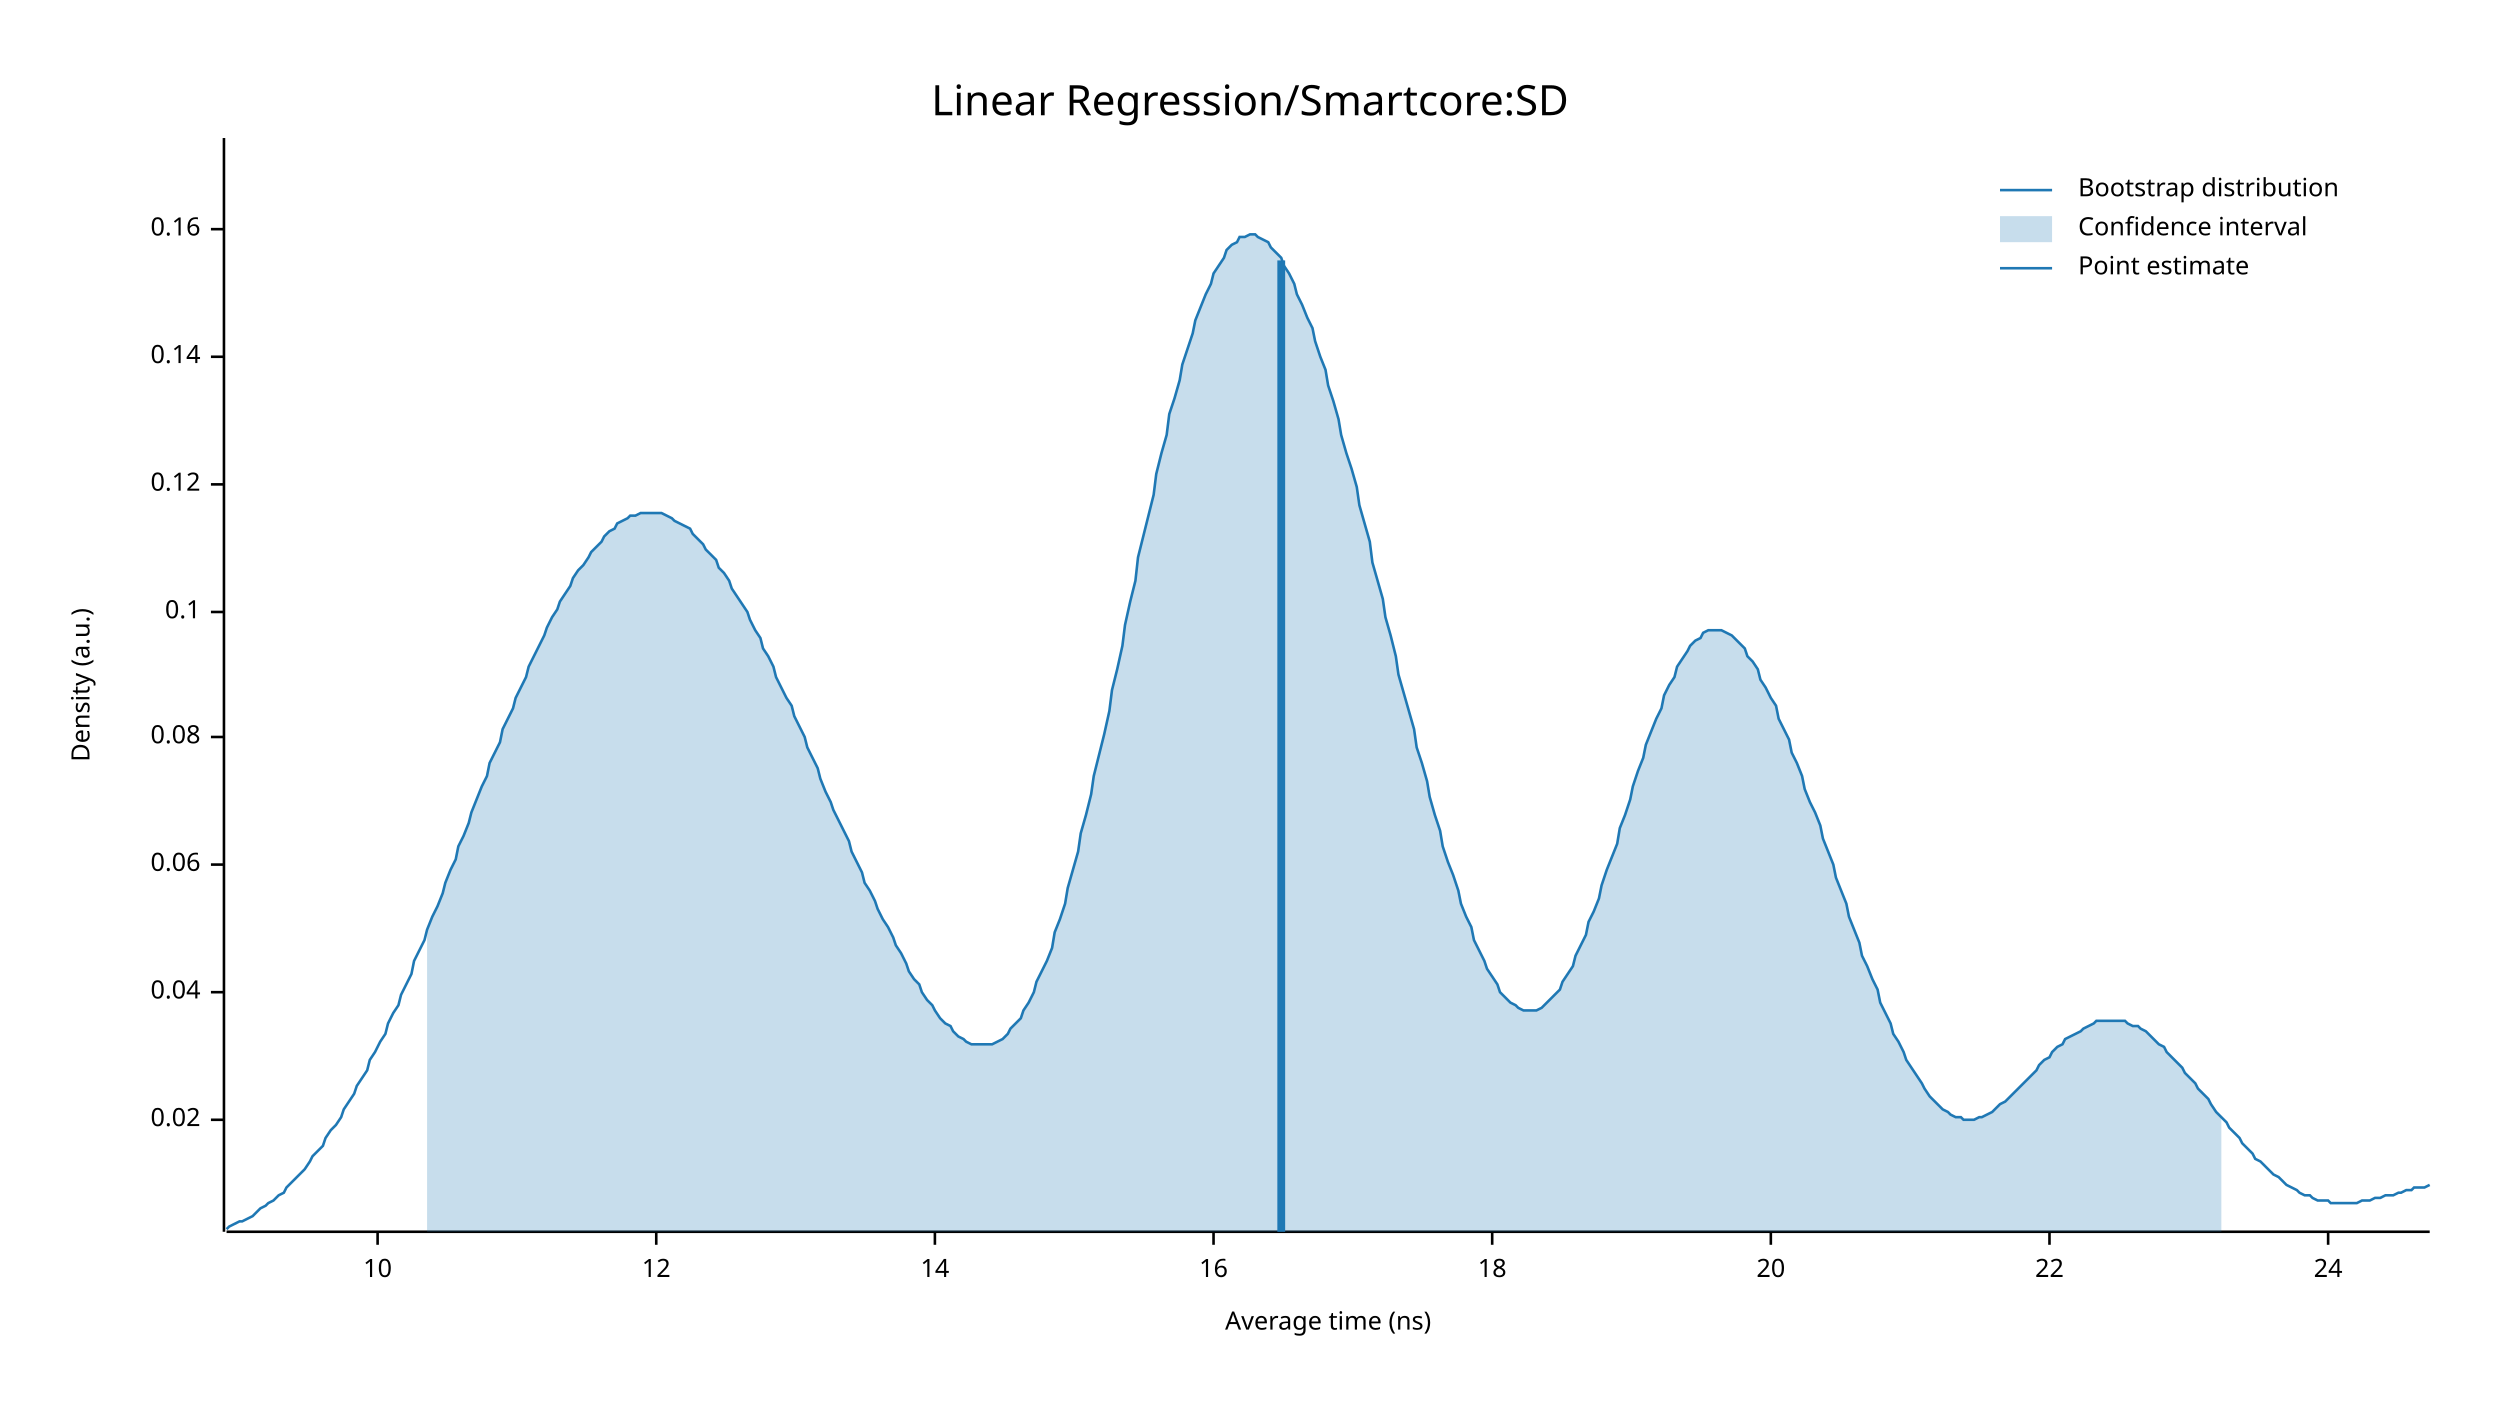
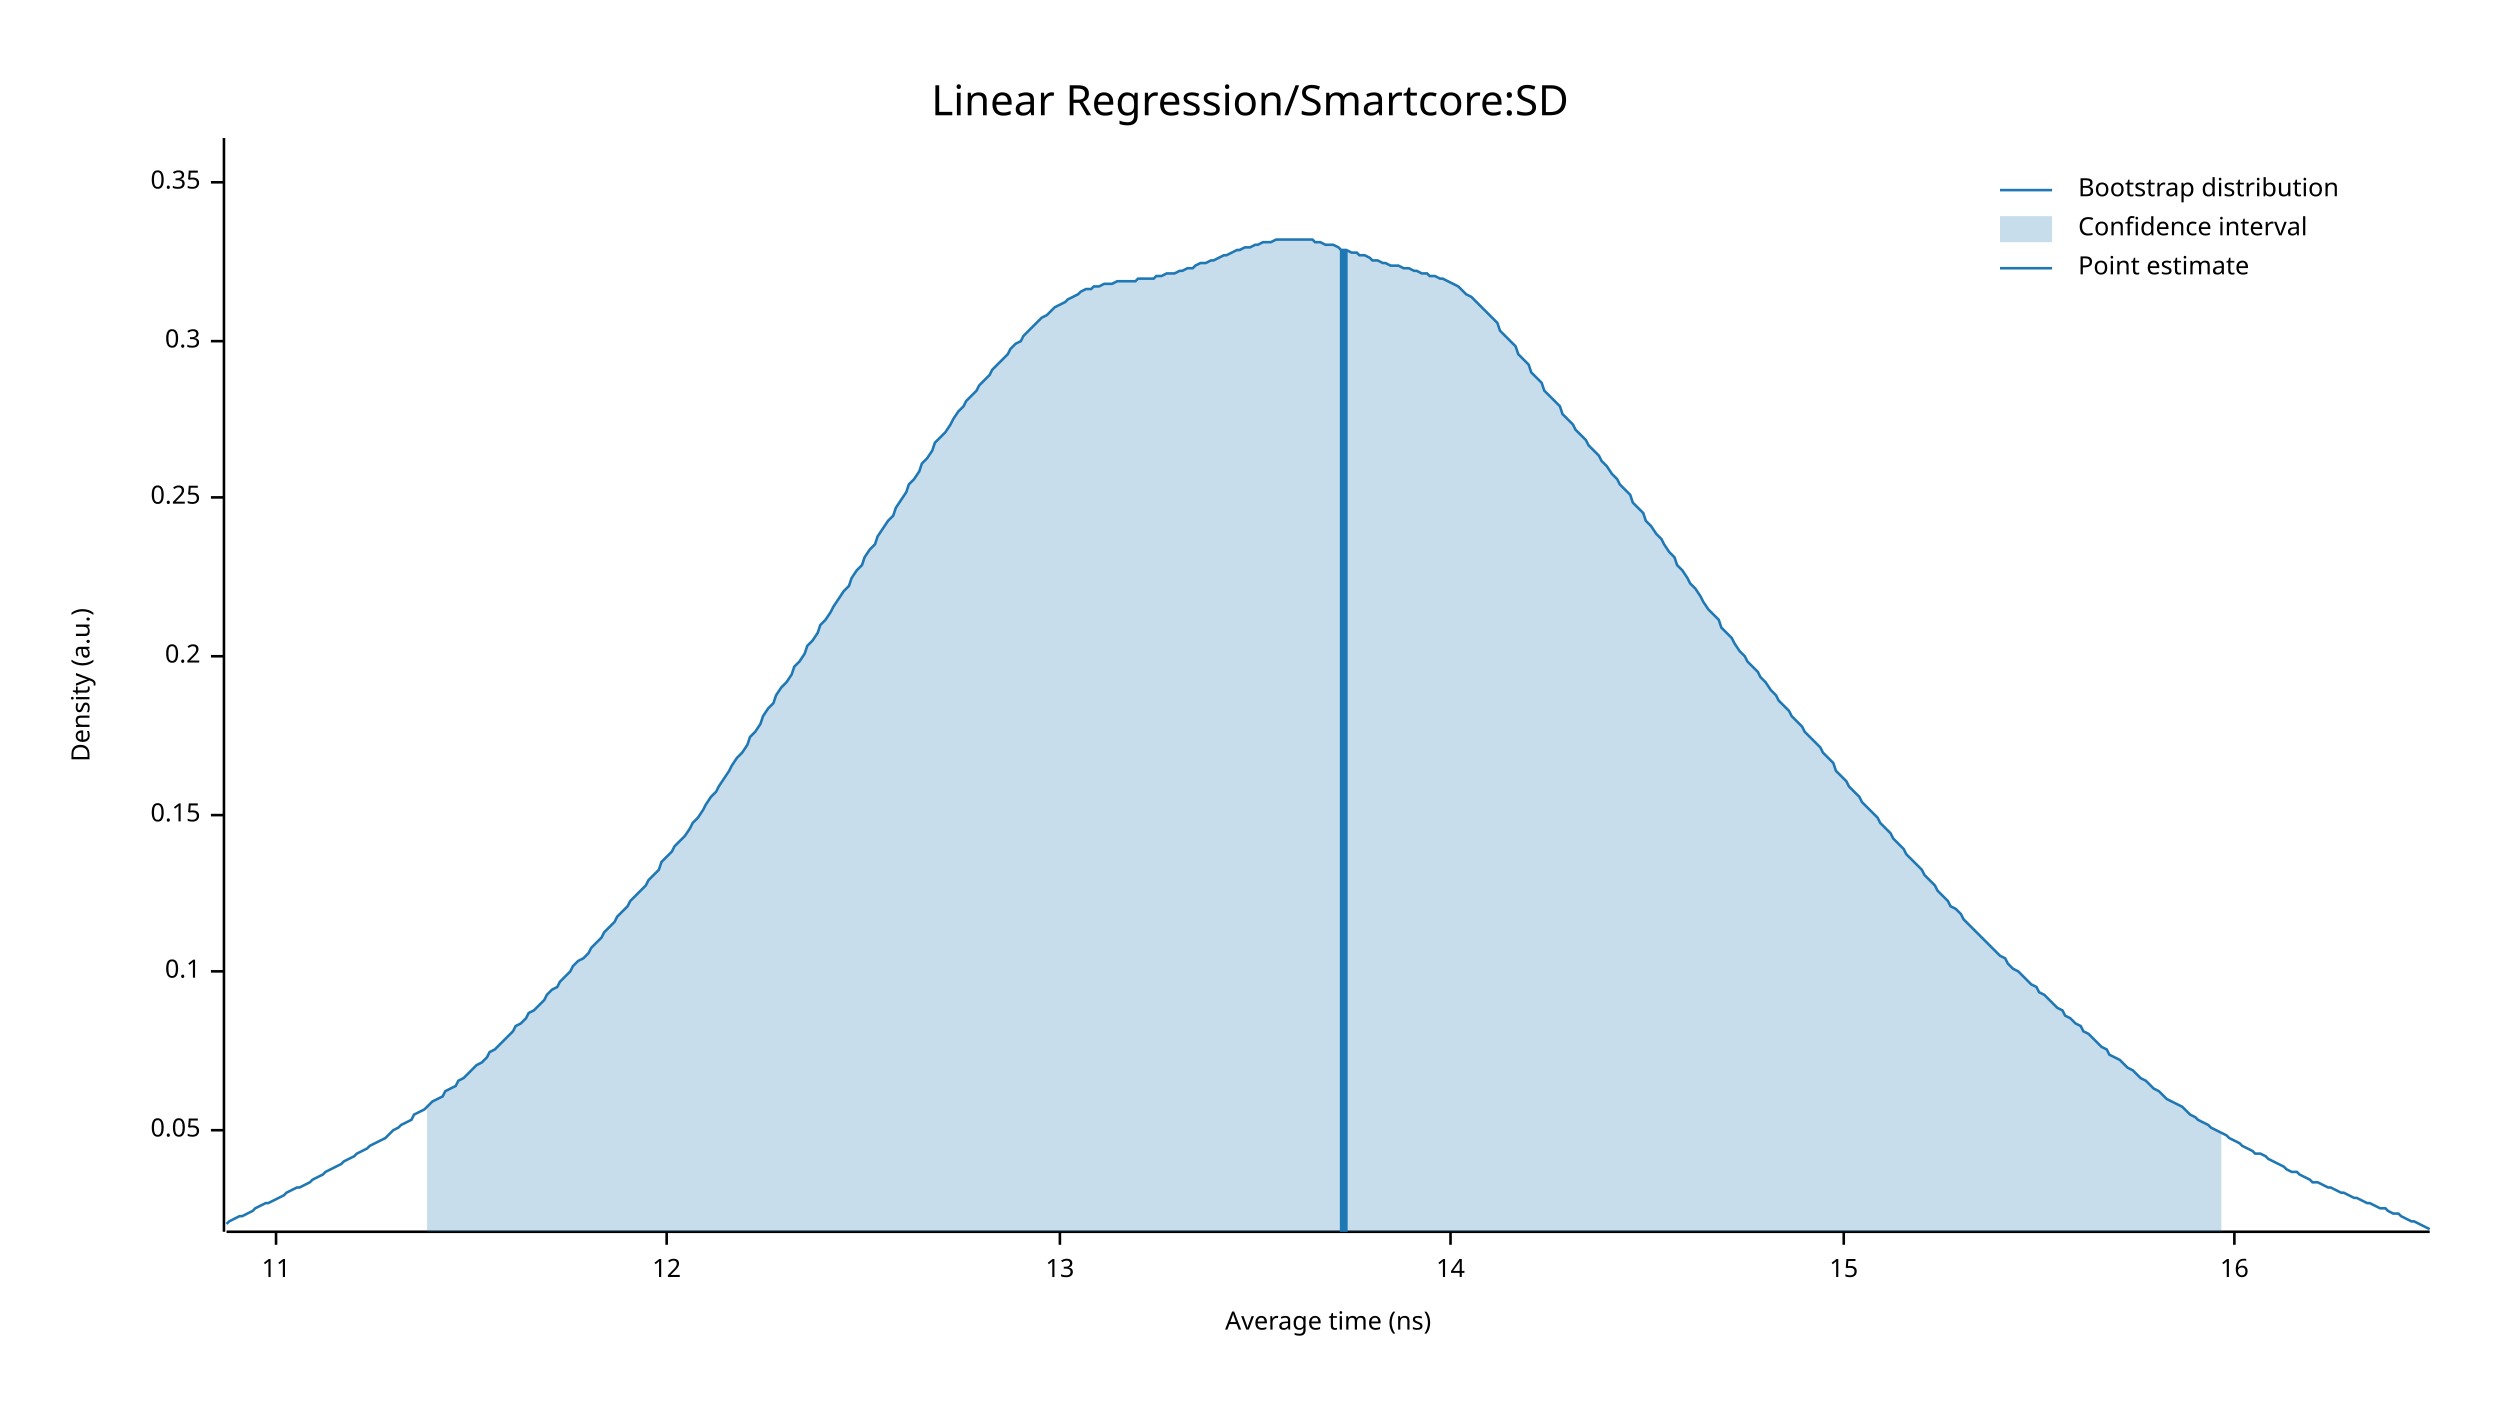
<svg xmlns="http://www.w3.org/2000/svg" width="960" height="540" viewBox="0 0 960 540">
  <text x="480" y="32" dy="0.76em" text-anchor="middle" font-family="sans-serif" font-size="16.129" opacity="1" fill="#000000">
Linear Regression/Smartcore:SD
</text>
  <text x="27" y="263" dy="0.76em" text-anchor="middle" font-family="sans-serif" font-size="9.677" opacity="1" fill="#000000" transform="rotate(270, 27, 263)">
Density (a.u.)
</text>
  <text x="510" y="513" dy="-0.5ex" text-anchor="middle" font-family="sans-serif" font-size="9.677" opacity="1" fill="#000000">
Average time (ns)
</text>
  <polyline fill="none" opacity="1" stroke="#000000" stroke-width="1" points="86,53 86,473 " />
-   <text x="77" y="430" dy="0.5ex" text-anchor="end" font-family="sans-serif" font-size="9.677" opacity="1" fill="#000000">
- 0.02
+   <text x="77" y="434" dy="0.5ex" text-anchor="end" font-family="sans-serif" font-size="9.677" opacity="1" fill="#000000">
+ 0.05
</text>
-   <polyline fill="none" opacity="1" stroke="#000000" stroke-width="1" points="81,430 86,430 " />
-   <text x="77" y="381" dy="0.5ex" text-anchor="end" font-family="sans-serif" font-size="9.677" opacity="1" fill="#000000">
- 0.04
- </text>
-   <polyline fill="none" opacity="1" stroke="#000000" stroke-width="1" points="81,381 86,381 " />
-   <text x="77" y="332" dy="0.5ex" text-anchor="end" font-family="sans-serif" font-size="9.677" opacity="1" fill="#000000">
- 0.06
- </text>
-   <polyline fill="none" opacity="1" stroke="#000000" stroke-width="1" points="81,332 86,332 " />
-   <text x="77" y="283" dy="0.5ex" text-anchor="end" font-family="sans-serif" font-size="9.677" opacity="1" fill="#000000">
- 0.08
- </text>
-   <polyline fill="none" opacity="1" stroke="#000000" stroke-width="1" points="81,283 86,283 " />
-   <text x="77" y="235" dy="0.5ex" text-anchor="end" font-family="sans-serif" font-size="9.677" opacity="1" fill="#000000">
+   <polyline fill="none" opacity="1" stroke="#000000" stroke-width="1" points="81,434 86,434 " />
+   <text x="77" y="373" dy="0.5ex" text-anchor="end" font-family="sans-serif" font-size="9.677" opacity="1" fill="#000000">
0.1
</text>
-   <polyline fill="none" opacity="1" stroke="#000000" stroke-width="1" points="81,235 86,235 " />
-   <text x="77" y="186" dy="0.5ex" text-anchor="end" font-family="sans-serif" font-size="9.677" opacity="1" fill="#000000">
- 0.12
+   <polyline fill="none" opacity="1" stroke="#000000" stroke-width="1" points="81,373 86,373 " />
+   <text x="77" y="313" dy="0.5ex" text-anchor="end" font-family="sans-serif" font-size="9.677" opacity="1" fill="#000000">
+ 0.15
</text>
-   <polyline fill="none" opacity="1" stroke="#000000" stroke-width="1" points="81,186 86,186 " />
-   <text x="77" y="137" dy="0.5ex" text-anchor="end" font-family="sans-serif" font-size="9.677" opacity="1" fill="#000000">
- 0.14
+   <polyline fill="none" opacity="1" stroke="#000000" stroke-width="1" points="81,313 86,313 " />
+   <text x="77" y="252" dy="0.5ex" text-anchor="end" font-family="sans-serif" font-size="9.677" opacity="1" fill="#000000">
+ 0.2
</text>
-   <polyline fill="none" opacity="1" stroke="#000000" stroke-width="1" points="81,137 86,137 " />
-   <text x="77" y="88" dy="0.5ex" text-anchor="end" font-family="sans-serif" font-size="9.677" opacity="1" fill="#000000">
- 0.16
+   <polyline fill="none" opacity="1" stroke="#000000" stroke-width="1" points="81,252 86,252 " />
+   <text x="77" y="191" dy="0.5ex" text-anchor="end" font-family="sans-serif" font-size="9.677" opacity="1" fill="#000000">
+ 0.25
</text>
-   <polyline fill="none" opacity="1" stroke="#000000" stroke-width="1" points="81,88 86,88 " />
+   <polyline fill="none" opacity="1" stroke="#000000" stroke-width="1" points="81,191 86,191 " />
+   <text x="77" y="131" dy="0.5ex" text-anchor="end" font-family="sans-serif" font-size="9.677" opacity="1" fill="#000000">
+ 0.3
+ </text>
+   <polyline fill="none" opacity="1" stroke="#000000" stroke-width="1" points="81,131 86,131 " />
+   <text x="77" y="70" dy="0.5ex" text-anchor="end" font-family="sans-serif" font-size="9.677" opacity="1" fill="#000000">
+ 0.35
+ </text>
+   <polyline fill="none" opacity="1" stroke="#000000" stroke-width="1" points="81,70 86,70 " />
  <polyline fill="none" opacity="1" stroke="#000000" stroke-width="1" points="87,473 933,473 " />
-   <text x="145" y="483" dy="0.76em" text-anchor="middle" font-family="sans-serif" font-size="9.677" opacity="1" fill="#000000">
- 10
+   <text x="106" y="483" dy="0.76em" text-anchor="middle" font-family="sans-serif" font-size="9.677" opacity="1" fill="#000000">
+ 11
</text>
-   <polyline fill="none" opacity="1" stroke="#000000" stroke-width="1" points="145,473 145,478 " />
-   <text x="252" y="483" dy="0.76em" text-anchor="middle" font-family="sans-serif" font-size="9.677" opacity="1" fill="#000000">
+   <polyline fill="none" opacity="1" stroke="#000000" stroke-width="1" points="106,473 106,478 " />
+   <text x="256" y="483" dy="0.76em" text-anchor="middle" font-family="sans-serif" font-size="9.677" opacity="1" fill="#000000">
12
</text>
-   <polyline fill="none" opacity="1" stroke="#000000" stroke-width="1" points="252,473 252,478 " />
-   <text x="359" y="483" dy="0.76em" text-anchor="middle" font-family="sans-serif" font-size="9.677" opacity="1" fill="#000000">
+   <polyline fill="none" opacity="1" stroke="#000000" stroke-width="1" points="256,473 256,478 " />
+   <text x="407" y="483" dy="0.76em" text-anchor="middle" font-family="sans-serif" font-size="9.677" opacity="1" fill="#000000">
+ 13
+ </text>
+   <polyline fill="none" opacity="1" stroke="#000000" stroke-width="1" points="407,473 407,478 " />
+   <text x="557" y="483" dy="0.76em" text-anchor="middle" font-family="sans-serif" font-size="9.677" opacity="1" fill="#000000">
14
</text>
-   <polyline fill="none" opacity="1" stroke="#000000" stroke-width="1" points="359,473 359,478 " />
-   <text x="466" y="483" dy="0.76em" text-anchor="middle" font-family="sans-serif" font-size="9.677" opacity="1" fill="#000000">
+   <polyline fill="none" opacity="1" stroke="#000000" stroke-width="1" points="557,473 557,478 " />
+   <text x="708" y="483" dy="0.76em" text-anchor="middle" font-family="sans-serif" font-size="9.677" opacity="1" fill="#000000">
+ 15
+ </text>
+   <polyline fill="none" opacity="1" stroke="#000000" stroke-width="1" points="708,473 708,478 " />
+   <text x="858" y="483" dy="0.76em" text-anchor="middle" font-family="sans-serif" font-size="9.677" opacity="1" fill="#000000">
16
</text>
-   <polyline fill="none" opacity="1" stroke="#000000" stroke-width="1" points="466,473 466,478 " />
-   <text x="573" y="483" dy="0.76em" text-anchor="middle" font-family="sans-serif" font-size="9.677" opacity="1" fill="#000000">
- 18
- </text>
-   <polyline fill="none" opacity="1" stroke="#000000" stroke-width="1" points="573,473 573,478 " />
-   <text x="680" y="483" dy="0.76em" text-anchor="middle" font-family="sans-serif" font-size="9.677" opacity="1" fill="#000000">
- 20
- </text>
-   <polyline fill="none" opacity="1" stroke="#000000" stroke-width="1" points="680,473 680,478 " />
-   <text x="787" y="483" dy="0.76em" text-anchor="middle" font-family="sans-serif" font-size="9.677" opacity="1" fill="#000000">
- 22
- </text>
-   <polyline fill="none" opacity="1" stroke="#000000" stroke-width="1" points="787,473 787,478 " />
-   <text x="894" y="483" dy="0.76em" text-anchor="middle" font-family="sans-serif" font-size="9.677" opacity="1" fill="#000000">
- 24
- </text>
-   <polyline fill="none" opacity="1" stroke="#000000" stroke-width="1" points="894,473 894,478 " />
-   <polyline fill="none" opacity="1" stroke="#1F78B4" stroke-width="1" points="87,472 88,471 90,470 92,469 93,469 95,468 97,467 98,466 100,464 102,463 103,462 105,461 107,459 109,458 110,456 112,454 114,452 115,451 117,449 119,446 120,444 122,442 124,440 125,437 127,434 129,432 131,429 132,426 134,423 136,420 137,417 139,414 141,411 142,407 144,404 146,400 148,397 149,393 151,389 153,386 154,382 156,378 158,374 159,369 161,365 163,361 164,357 166,352 168,348 170,343 171,339 173,334 175,330 176,325 178,321 180,316 181,312 183,307 185,302 187,298 188,293 190,289 192,285 193,280 195,276 197,272 198,268 200,264 202,260 203,256 205,252 207,248 209,244 210,241 212,237 214,234 215,231 217,228 219,225 220,222 222,219 224,217 226,214 227,212 229,210 231,208 232,206 234,204 236,203 237,201 239,200 241,199 242,198 244,198 246,197 248,197 249,197 251,197 253,197 254,197 256,198 258,199 259,200 261,201 263,202 265,203 266,205 268,207 270,209 271,211 273,213 275,215 276,218 278,220 280,223 281,226 283,229 285,232 287,235 288,238 290,242 292,245 293,249 295,252 297,256 298,260 300,264 302,268 304,271 305,275 307,279 309,283 310,287 312,291 314,295 315,299 317,304 319,308 320,311 322,315 324,319 326,323 327,327 329,331 331,335 332,339 334,342 336,346 337,349 339,353 341,356 343,360 344,363 346,366 348,370 349,373 351,376 353,378 354,381 356,384 358,386 359,388 361,391 363,393 365,394 366,396 368,398 370,399 371,400 373,401 375,401 376,401 378,401 380,401 381,401 383,400 385,399 387,397 388,395 390,393 392,391 393,388 395,385 397,381 398,377 400,373 402,369 404,364 405,358 407,353 409,347 410,341 412,334 414,327 415,320 417,313 419,305 420,298 422,290 424,282 426,273 427,265 429,257 431,248 432,240 434,231 436,223 437,214 439,206 441,198 443,190 444,182 446,174 448,167 449,159 451,153 453,146 454,140 456,134 458,128 459,123 461,118 463,113 465,109 466,105 468,102 470,99 471,96 473,94 475,93 476,91 478,91 480,90 482,90 483,91 485,92 487,93 488,95 490,97 492,99 493,102 495,105 497,109 498,113 500,117 502,122 504,126 505,131 507,137 509,142 510,148 512,154 514,161 515,167 517,174 519,180 521,187 522,194 524,201 526,208 527,216 529,223 531,230 532,237 534,244 536,252 537,259 539,266 541,273 543,280 544,287 546,293 548,300 549,306 551,313 553,319 554,325 556,331 558,336 560,342 561,347 563,352 565,356 566,361 568,365 570,369 571,372 573,375 575,378 576,381 578,383 580,385 582,386 583,387 585,388 587,388 588,388 590,388 592,387 593,386 595,384 597,382 599,380 600,377 602,374 604,371 605,367 607,363 609,359 610,354 612,350 614,345 615,340 617,334 619,329 621,324 622,318 624,313 626,307 627,302 629,296 631,291 632,286 634,281 636,276 638,272 639,267 641,263 643,260 644,256 646,253 648,250 649,248 651,246 653,245 654,243 656,242 658,242 660,242 661,242 663,243 665,244 666,245 668,247 670,249 671,252 673,254 675,257 676,261 678,264 680,268 682,271 683,276 685,280 687,284 688,289 690,293 692,298 693,303 695,308 697,312 699,317 700,322 702,327 704,332 705,337 707,342 709,347 710,352 712,357 714,362 715,367 717,371 719,376 721,380 722,385 724,389 726,393 727,397 729,400 731,404 732,407 734,410 736,413 738,416 739,418 741,421 743,423 744,424 746,426 748,427 749,428 751,429 753,429 754,430 756,430 758,430 760,429 761,429 763,428 765,427 766,426 768,424 770,423 771,422 773,420 775,418 777,416 778,415 780,413 782,411 783,409 785,407 787,406 788,404 790,402 792,401 793,399 795,398 797,397 799,396 800,395 802,394 804,393 805,392 807,392 809,392 810,392 812,392 814,392 816,392 817,393 819,394 821,394 822,395 824,396 826,398 827,399 829,401 831,402 832,404 834,406 836,408 838,410 839,412 841,414 843,416 844,418 846,420 848,422 849,424 851,427 853,429 855,431 856,433 858,435 860,437 861,439 863,441 865,443 866,445 868,446 870,448 871,449 873,451 875,452 877,454 878,455 880,456 882,457 883,458 885,459 887,459 888,460 890,461 892,461 894,461 895,462 897,462 899,462 900,462 902,462 904,462 905,462 907,461 909,461 910,461 912,460 914,460 916,459 917,459 919,459 921,458 922,458 924,457 926,457 927,456 929,456 931,456 933,455 " />
-   <polygon opacity="0.25" fill="#1F78B4" points="164,357 166,352 168,348 170,343 171,339 173,334 175,330 176,325 178,321 180,316 181,312 183,307 185,302 187,298 188,293 190,289 192,285 193,280 195,276 197,272 198,268 200,264 202,260 203,256 205,252 207,248 209,244 210,241 212,237 214,234 215,231 217,228 219,225 220,222 222,219 224,217 226,214 227,212 229,210 231,208 232,206 234,204 236,203 237,201 239,200 241,199 242,198 244,198 246,197 248,197 249,197 251,197 253,197 254,197 256,198 258,199 259,200 261,201 263,202 265,203 266,205 268,207 270,209 271,211 273,213 275,215 276,218 278,220 280,223 281,226 283,229 285,232 287,235 288,238 290,242 292,245 293,249 295,252 297,256 298,260 300,264 302,268 304,271 305,275 307,279 309,283 310,287 312,291 314,295 315,299 317,304 319,308 320,311 322,315 324,319 326,323 327,327 329,331 331,335 332,339 334,342 336,346 337,349 339,353 341,356 343,360 344,363 346,366 348,370 349,373 351,376 353,378 354,381 356,384 358,386 359,388 361,391 363,393 365,394 366,396 368,398 370,399 371,400 373,401 375,401 376,401 378,401 380,401 381,401 383,400 385,399 387,397 388,395 390,393 392,391 393,388 395,385 397,381 398,377 400,373 402,369 404,364 405,358 407,353 409,347 410,341 412,334 414,327 415,320 417,313 419,305 420,298 422,290 424,282 426,273 427,265 429,257 431,248 432,240 434,231 436,223 437,214 439,206 441,198 443,190 444,182 446,174 448,167 449,159 451,153 453,146 454,140 456,134 458,128 459,123 461,118 463,113 465,109 466,105 468,102 470,99 471,96 473,94 475,93 476,91 478,91 480,90 482,90 483,91 485,92 487,93 488,95 490,97 492,99 493,102 495,105 497,109 498,113 500,117 502,122 504,126 505,131 507,137 509,142 510,148 512,154 514,161 515,167 517,174 519,180 521,187 522,194 524,201 526,208 527,216 529,223 531,230 532,237 534,244 536,252 537,259 539,266 541,273 543,280 544,287 546,293 548,300 549,306 551,313 553,319 554,325 556,331 558,336 560,342 561,347 563,352 565,356 566,361 568,365 570,369 571,372 573,375 575,378 576,381 578,383 580,385 582,386 583,387 585,388 587,388 588,388 590,388 592,387 593,386 595,384 597,382 599,380 600,377 602,374 604,371 605,367 607,363 609,359 610,354 612,350 614,345 615,340 617,334 619,329 621,324 622,318 624,313 626,307 627,302 629,296 631,291 632,286 634,281 636,276 638,272 639,267 641,263 643,260 644,256 646,253 648,250 649,248 651,246 653,245 654,243 656,242 658,242 660,242 661,242 663,243 665,244 666,245 668,247 670,249 671,252 673,254 675,257 676,261 678,264 680,268 682,271 683,276 685,280 687,284 688,289 690,293 692,298 693,303 695,308 697,312 699,317 700,322 702,327 704,332 705,337 707,342 709,347 710,352 712,357 714,362 715,367 717,371 719,376 721,380 722,385 724,389 726,393 727,397 729,400 731,404 732,407 734,410 736,413 738,416 739,418 741,421 743,423 744,424 746,426 748,427 749,428 751,429 753,429 754,430 756,430 758,430 760,429 761,429 763,428 765,427 766,426 768,424 770,423 771,422 773,420 775,418 777,416 778,415 780,413 782,411 783,409 785,407 787,406 788,404 790,402 792,401 793,399 795,398 797,397 799,396 800,395 802,394 804,393 805,392 807,392 809,392 810,392 812,392 814,392 816,392 817,393 819,394 821,394 822,395 824,396 826,398 827,399 829,401 831,402 832,404 834,406 836,408 838,410 839,412 841,414 843,416 844,418 846,420 848,422 849,424 851,427 853,429 853,473 164,473 " />
-   <polyline fill="none" opacity="1" stroke="#1F78B4" stroke-width="3" points="492,473 492,100 " />
+   <polyline fill="none" opacity="1" stroke="#000000" stroke-width="1" points="858,473 858,478 " />
+   <polyline fill="none" opacity="1" stroke="#1F78B4" stroke-width="1" points="87,470 88,469 90,468 92,467 93,467 95,466 97,465 98,464 100,463 102,462 103,462 105,461 107,460 109,459 110,458 112,457 114,456 115,456 117,455 119,454 120,453 122,452 124,451 125,450 127,449 129,448 131,447 132,446 134,445 136,444 137,443 139,442 141,441 142,440 144,439 146,438 148,437 149,436 151,434 153,433 154,432 156,431 158,430 159,428 161,427 163,426 164,425 166,423 168,422 170,421 171,419 173,418 175,417 176,415 178,414 180,412 181,411 183,409 185,408 187,406 188,404 190,403 192,401 193,400 195,398 197,396 198,394 200,393 202,391 203,389 205,388 207,386 209,384 210,382 212,380 214,379 215,377 217,375 219,373 220,371 222,369 224,368 226,366 227,364 229,362 231,360 232,358 234,356 236,354 237,352 239,350 241,348 242,346 244,344 246,342 248,340 249,338 251,336 253,334 254,331 256,329 258,327 259,325 261,323 263,321 265,318 266,316 268,314 270,311 271,309 273,306 275,304 276,302 278,299 280,296 281,294 283,291 285,289 287,286 288,283 290,281 292,278 293,275 295,272 297,270 298,267 300,264 302,262 304,259 305,256 307,254 309,251 310,248 312,246 314,243 315,240 317,238 319,235 320,233 322,230 324,227 326,225 327,222 329,219 331,217 332,214 334,211 336,209 337,206 339,203 341,200 343,198 344,195 346,192 348,189 349,186 351,184 353,181 354,178 356,176 358,173 359,170 361,168 363,166 365,163 366,161 368,158 370,156 371,154 373,152 375,150 376,148 378,146 380,144 381,142 383,140 385,138 387,136 388,134 390,132 392,131 393,129 395,127 397,125 398,124 400,122 402,121 404,119 405,118 407,117 409,116 410,115 412,114 414,113 415,112 417,111 419,111 420,110 422,110 424,109 426,109 427,109 429,108 431,108 432,108 434,108 436,108 437,107 439,107 441,107 443,107 444,106 446,106 448,105 449,105 451,105 453,104 454,104 456,103 458,103 459,102 461,101 463,101 465,100 466,100 468,99 470,98 471,98 473,97 475,96 476,96 478,95 480,95 482,94 483,94 485,93 487,93 488,93 490,92 492,92 493,92 495,92 497,92 498,92 500,92 502,92 504,92 505,93 507,93 509,94 510,94 512,94 514,95 515,96 517,96 519,97 521,97 522,98 524,98 526,99 527,100 529,100 531,101 532,101 534,102 536,102 537,102 539,103 541,103 543,104 544,104 546,105 548,105 549,106 551,106 553,107 554,107 556,108 558,109 560,110 561,111 563,113 565,114 566,115 568,117 570,119 571,120 573,122 575,124 576,127 578,129 580,131 582,133 583,136 585,138 587,140 588,143 590,145 592,147 593,150 595,152 597,154 599,156 600,159 602,161 604,163 605,165 607,167 609,169 610,171 612,173 614,175 615,177 617,179 619,182 621,184 622,186 624,188 626,190 627,193 629,195 631,197 632,200 634,202 636,205 638,207 639,209 641,212 643,214 644,217 646,219 648,222 649,224 651,226 653,229 654,231 656,234 658,236 660,238 661,241 663,243 665,245 666,247 668,250 670,252 671,254 673,256 675,258 676,260 678,262 680,265 682,267 683,269 685,271 687,273 688,275 690,277 692,279 693,281 695,283 697,285 699,287 700,289 702,291 704,293 705,296 707,298 709,300 710,302 712,304 714,306 715,308 717,310 719,312 721,314 722,316 724,318 726,320 727,322 729,324 731,326 732,328 734,330 736,332 738,334 739,336 741,338 743,340 744,342 746,344 748,346 749,348 751,349 753,351 754,353 756,355 758,357 760,359 761,360 763,362 765,364 766,365 768,367 770,368 771,370 773,372 775,373 777,375 778,376 780,378 782,379 783,381 785,382 787,384 788,385 790,387 792,388 793,390 795,391 797,393 799,394 800,396 802,397 804,399 805,400 807,402 809,403 810,405 812,406 814,407 816,409 817,410 819,411 821,413 822,414 824,415 826,417 827,418 829,419 831,421 832,422 834,423 836,424 838,425 839,426 841,428 843,429 844,430 846,431 848,432 849,433 851,434 853,435 855,436 856,437 858,438 860,439 861,440 863,441 865,442 866,443 868,443 870,444 871,445 873,446 875,447 877,448 878,449 880,450 882,450 883,451 885,452 887,453 888,454 890,454 892,455 894,456 895,456 897,457 899,458 900,458 902,459 904,460 905,460 907,461 909,462 910,462 912,463 914,464 916,464 917,465 919,466 921,466 922,467 924,468 926,469 927,469 929,470 931,471 933,472 " />
+   <polygon opacity="0.25" fill="#1F78B4" points="164,425 166,423 168,422 170,421 171,419 173,418 175,417 176,415 178,414 180,412 181,411 183,409 185,408 187,406 188,404 190,403 192,401 193,400 195,398 197,396 198,394 200,393 202,391 203,389 205,388 207,386 209,384 210,382 212,380 214,379 215,377 217,375 219,373 220,371 222,369 224,368 226,366 227,364 229,362 231,360 232,358 234,356 236,354 237,352 239,350 241,348 242,346 244,344 246,342 248,340 249,338 251,336 253,334 254,331 256,329 258,327 259,325 261,323 263,321 265,318 266,316 268,314 270,311 271,309 273,306 275,304 276,302 278,299 280,296 281,294 283,291 285,289 287,286 288,283 290,281 292,278 293,275 295,272 297,270 298,267 300,264 302,262 304,259 305,256 307,254 309,251 310,248 312,246 314,243 315,240 317,238 319,235 320,233 322,230 324,227 326,225 327,222 329,219 331,217 332,214 334,211 336,209 337,206 339,203 341,200 343,198 344,195 346,192 348,189 349,186 351,184 353,181 354,178 356,176 358,173 359,170 361,168 363,166 365,163 366,161 368,158 370,156 371,154 373,152 375,150 376,148 378,146 380,144 381,142 383,140 385,138 387,136 388,134 390,132 392,131 393,129 395,127 397,125 398,124 400,122 402,121 404,119 405,118 407,117 409,116 410,115 412,114 414,113 415,112 417,111 419,111 420,110 422,110 424,109 426,109 427,109 429,108 431,108 432,108 434,108 436,108 437,107 439,107 441,107 443,107 444,106 446,106 448,105 449,105 451,105 453,104 454,104 456,103 458,103 459,102 461,101 463,101 465,100 466,100 468,99 470,98 471,98 473,97 475,96 476,96 478,95 480,95 482,94 483,94 485,93 487,93 488,93 490,92 492,92 493,92 495,92 497,92 498,92 500,92 502,92 504,92 505,93 507,93 509,94 510,94 512,94 514,95 515,96 517,96 519,97 521,97 522,98 524,98 526,99 527,100 529,100 531,101 532,101 534,102 536,102 537,102 539,103 541,103 543,104 544,104 546,105 548,105 549,106 551,106 553,107 554,107 556,108 558,109 560,110 561,111 563,113 565,114 566,115 568,117 570,119 571,120 573,122 575,124 576,127 578,129 580,131 582,133 583,136 585,138 587,140 588,143 590,145 592,147 593,150 595,152 597,154 599,156 600,159 602,161 604,163 605,165 607,167 609,169 610,171 612,173 614,175 615,177 617,179 619,182 621,184 622,186 624,188 626,190 627,193 629,195 631,197 632,200 634,202 636,205 638,207 639,209 641,212 643,214 644,217 646,219 648,222 649,224 651,226 653,229 654,231 656,234 658,236 660,238 661,241 663,243 665,245 666,247 668,250 670,252 671,254 673,256 675,258 676,260 678,262 680,265 682,267 683,269 685,271 687,273 688,275 690,277 692,279 693,281 695,283 697,285 699,287 700,289 702,291 704,293 705,296 707,298 709,300 710,302 712,304 714,306 715,308 717,310 719,312 721,314 722,316 724,318 726,320 727,322 729,324 731,326 732,328 734,330 736,332 738,334 739,336 741,338 743,340 744,342 746,344 748,346 749,348 751,349 753,351 754,353 756,355 758,357 760,359 761,360 763,362 765,364 766,365 768,367 770,368 771,370 773,372 775,373 777,375 778,376 780,378 782,379 783,381 785,382 787,384 788,385 790,387 792,388 793,390 795,391 797,393 799,394 800,396 802,397 804,399 805,400 807,402 809,403 810,405 812,406 814,407 816,409 817,410 819,411 821,413 822,414 824,415 826,417 827,418 829,419 831,421 832,422 834,423 836,424 838,425 839,426 841,428 843,429 844,430 846,431 848,432 849,433 851,434 853,435 853,473 164,473 " />
+   <polyline fill="none" opacity="1" stroke="#1F78B4" stroke-width="3" points="516,473 516,96 " />
  <text x="798" y="68" dy="0.76em" text-anchor="start" font-family="sans-serif" font-size="9.677" opacity="1" fill="#000000">
Bootstrap distribution
</text>
  <text x="798" y="83" dy="0.76em" text-anchor="start" font-family="sans-serif" font-size="9.677" opacity="1" fill="#000000">
Confidence interval
</text>
  <text x="798" y="98" dy="0.76em" text-anchor="start" font-family="sans-serif" font-size="9.677" opacity="1" fill="#000000">
Point estimate
</text>
  <polyline fill="none" opacity="1" stroke="#1F78B4" stroke-width="1" points="768,73 788,73 " />
  <rect x="768" y="83" width="20" height="10" opacity="0.25" fill="#1F78B4" stroke="none" />
  <polyline fill="none" opacity="1" stroke="#1F78B4" stroke-width="1" points="768,103 788,103 " />
</svg>
